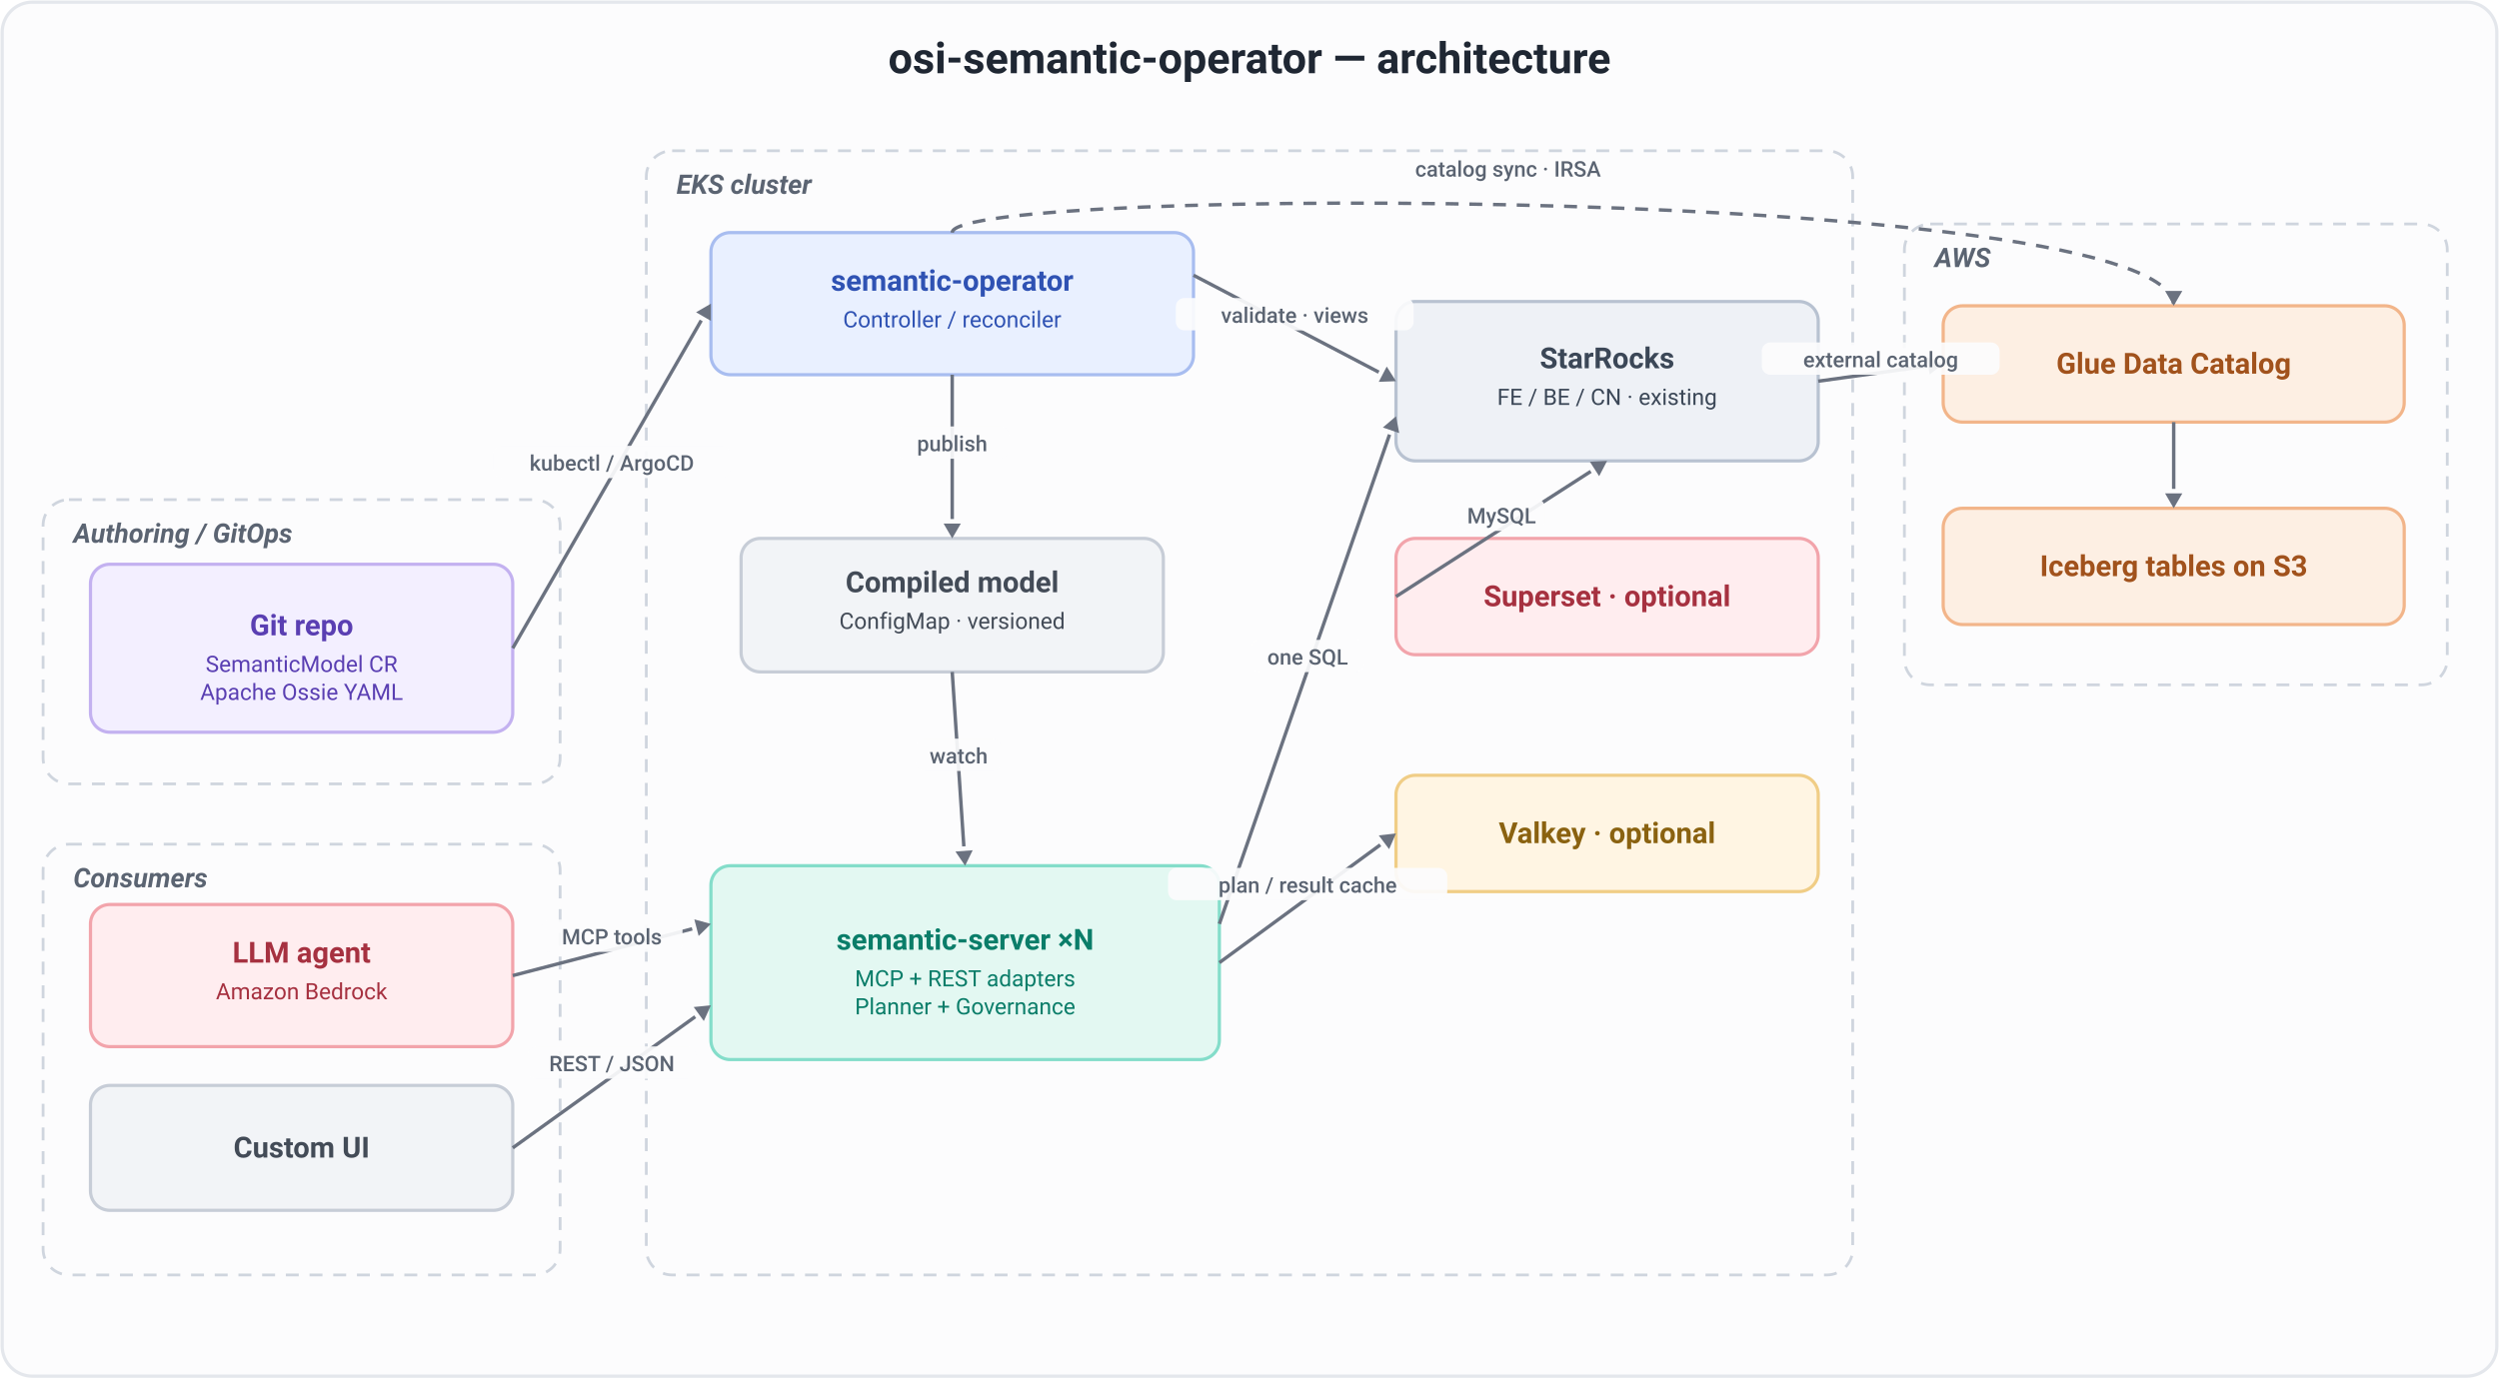
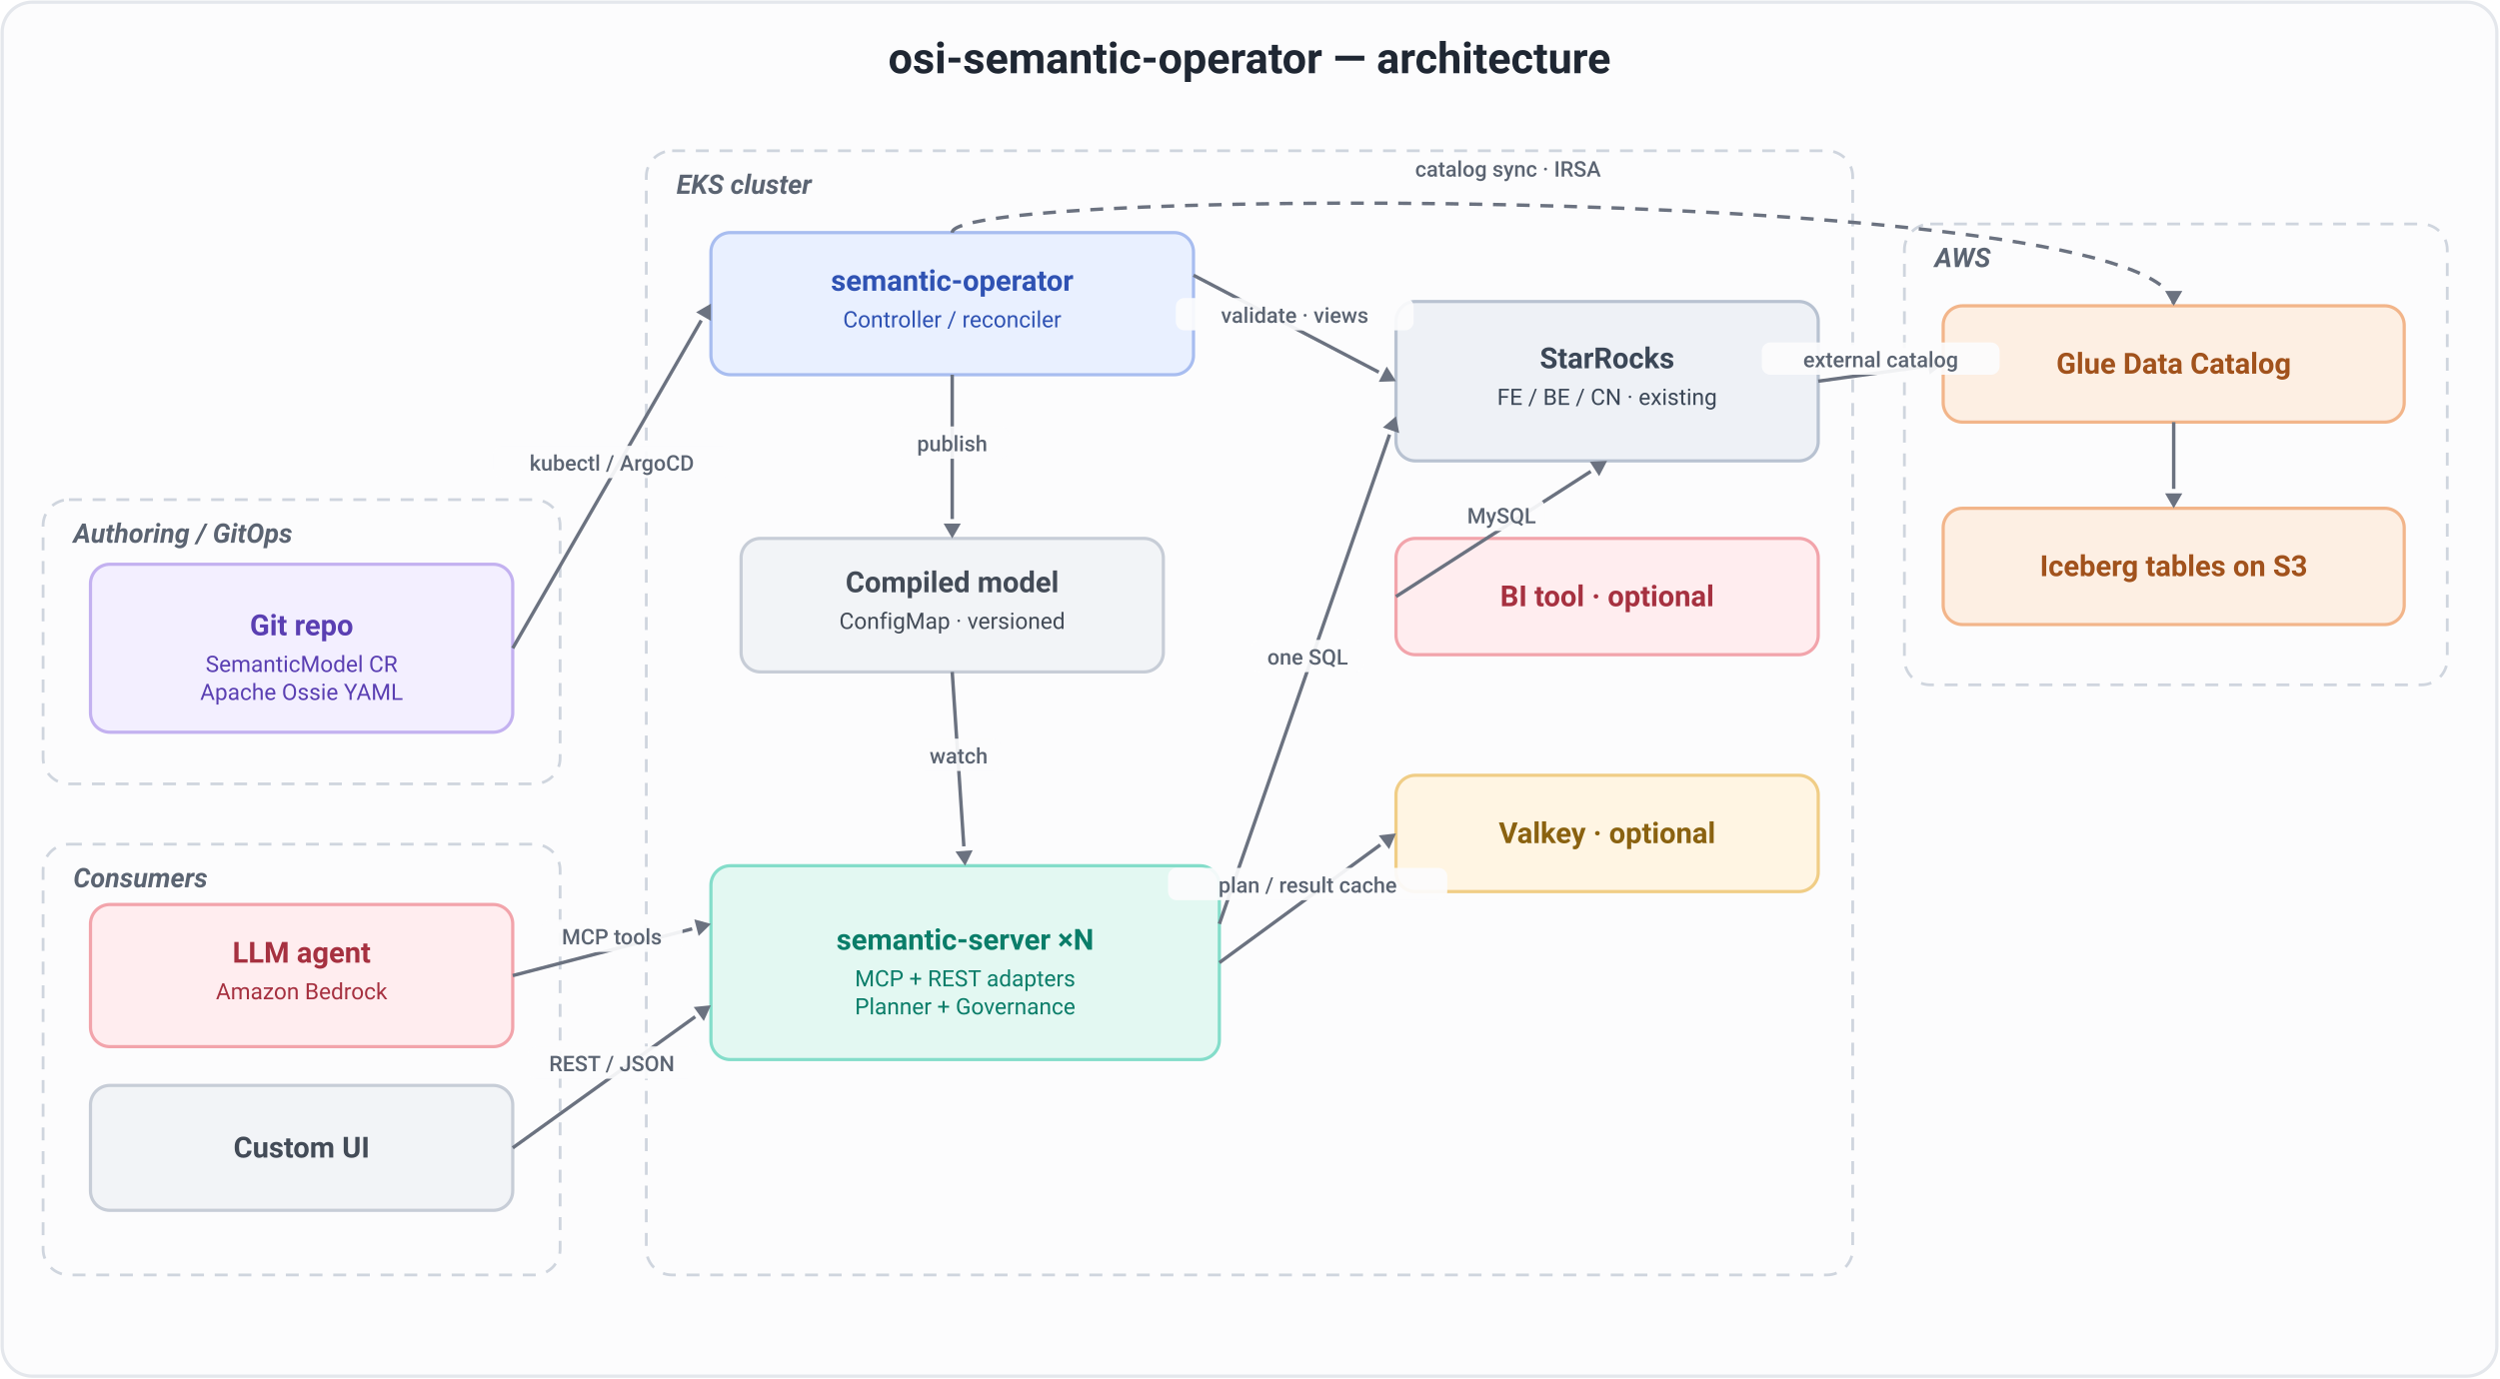
<svg xmlns="http://www.w3.org/2000/svg" width="1160" height="640" viewBox="0 0 1160 640" role="img">
  <rect x="1" y="1" width="1158" height="638" rx="14" fill="#fcfcfd" stroke="#e4e7ec" stroke-width="1.5" />
  <text x="580.0" y="34.0" font-family="-apple-system, BlinkMacSystemFont, 'Segoe UI', Roboto, Helvetica, Arial, sans-serif" font-size="20" font-weight="700" fill="#1f2733" text-anchor="middle">osi-semantic-operator — architecture</text>
  <rect x="20" y="232" width="240" height="132" rx="12" fill="none" stroke="#cfd5de" stroke-width="1.3" stroke-dasharray="6 5" />
  <text x="34.0" y="252.0" font-family="-apple-system, BlinkMacSystemFont, 'Segoe UI', Roboto, Helvetica, Arial, sans-serif" font-size="12.5" font-weight="600" fill="#5b6472" text-anchor="start" font-style="italic">Authoring / GitOps</text>
  <rect x="20" y="392" width="240" height="200" rx="12" fill="none" stroke="#cfd5de" stroke-width="1.3" stroke-dasharray="6 5" />
  <text x="34.0" y="412.0" font-family="-apple-system, BlinkMacSystemFont, 'Segoe UI', Roboto, Helvetica, Arial, sans-serif" font-size="12.5" font-weight="600" fill="#5b6472" text-anchor="start" font-style="italic">Consumers</text>
  <rect x="300" y="70" width="560" height="522" rx="12" fill="none" stroke="#cfd5de" stroke-width="1.3" stroke-dasharray="6 5" />
  <text x="314.0" y="90.0" font-family="-apple-system, BlinkMacSystemFont, 'Segoe UI', Roboto, Helvetica, Arial, sans-serif" font-size="12.5" font-weight="600" fill="#5b6472" text-anchor="start" font-style="italic">EKS cluster</text>
  <rect x="884" y="104" width="252" height="214" rx="12" fill="none" stroke="#cfd5de" stroke-width="1.3" stroke-dasharray="6 5" />
  <text x="898.0" y="124.0" font-family="-apple-system, BlinkMacSystemFont, 'Segoe UI', Roboto, Helvetica, Arial, sans-serif" font-size="12.5" font-weight="600" fill="#5b6472" text-anchor="start" font-style="italic">AWS</text>
  <rect x="42" y="262" width="196" height="78" rx="9" fill="#f3efff" stroke="#c3b1f0" stroke-width="1.5" />
  <text x="140.0" y="295.0" font-family="-apple-system, BlinkMacSystemFont, 'Segoe UI', Roboto, Helvetica, Arial, sans-serif" font-size="13.5" font-weight="700" fill="#5a3fb2" text-anchor="middle">Git repo</text>
  <text x="140.0" y="312.0" font-family="-apple-system, BlinkMacSystemFont, 'Segoe UI', Roboto, Helvetica, Arial, sans-serif" font-size="10.5" font-weight="400" fill="#5a3fb2" text-anchor="middle">SemanticModel CR</text>
  <text x="140.0" y="325.0" font-family="-apple-system, BlinkMacSystemFont, 'Segoe UI', Roboto, Helvetica, Arial, sans-serif" font-size="10.5" font-weight="400" fill="#5a3fb2" text-anchor="middle">Apache Ossie YAML</text>
  <rect x="42" y="420" width="196" height="66" rx="9" fill="#ffedef" stroke="#f2a4ab" stroke-width="1.5" />
  <text x="140.0" y="447.0" font-family="-apple-system, BlinkMacSystemFont, 'Segoe UI', Roboto, Helvetica, Arial, sans-serif" font-size="13.5" font-weight="700" fill="#a63140" text-anchor="middle">LLM agent</text>
  <text x="140.0" y="464.0" font-family="-apple-system, BlinkMacSystemFont, 'Segoe UI', Roboto, Helvetica, Arial, sans-serif" font-size="10.5" font-weight="400" fill="#a63140" text-anchor="middle">Amazon Bedrock</text>
  <rect x="42" y="504" width="196" height="58" rx="9" fill="#f2f4f7" stroke="#c7cdd7" stroke-width="1.5" />
  <text x="140.0" y="537.5" font-family="-apple-system, BlinkMacSystemFont, 'Segoe UI', Roboto, Helvetica, Arial, sans-serif" font-size="13.5" font-weight="700" fill="#434b57" text-anchor="middle">Custom UI</text>
  <rect x="330" y="108" width="224" height="66" rx="9" fill="#e9f0ff" stroke="#a8bdf0" stroke-width="1.5" />
  <text x="442.0" y="135.0" font-family="-apple-system, BlinkMacSystemFont, 'Segoe UI', Roboto, Helvetica, Arial, sans-serif" font-size="13.5" font-weight="700" fill="#2f52b3" text-anchor="middle">semantic-operator</text>
  <text x="442.0" y="152.0" font-family="-apple-system, BlinkMacSystemFont, 'Segoe UI', Roboto, Helvetica, Arial, sans-serif" font-size="10.5" font-weight="400" fill="#2f52b3" text-anchor="middle">Controller / reconciler</text>
  <rect x="344" y="250" width="196" height="62" rx="9" fill="#f2f4f7" stroke="#c7cdd7" stroke-width="1.5" />
  <text x="442.0" y="275.0" font-family="-apple-system, BlinkMacSystemFont, 'Segoe UI', Roboto, Helvetica, Arial, sans-serif" font-size="13.5" font-weight="700" fill="#434b57" text-anchor="middle">Compiled model</text>
  <text x="442.0" y="292.0" font-family="-apple-system, BlinkMacSystemFont, 'Segoe UI', Roboto, Helvetica, Arial, sans-serif" font-size="10.5" font-weight="400" fill="#434b57" text-anchor="middle">ConfigMap · versioned</text>
  <rect x="330" y="402" width="236" height="90" rx="9" fill="#e3f8f2" stroke="#84ddca" stroke-width="1.5" />
  <text x="448.0" y="441.0" font-family="-apple-system, BlinkMacSystemFont, 'Segoe UI', Roboto, Helvetica, Arial, sans-serif" font-size="13.5" font-weight="700" fill="#0a7d69" text-anchor="middle">semantic-server ×N</text>
  <text x="448.0" y="458.0" font-family="-apple-system, BlinkMacSystemFont, 'Segoe UI', Roboto, Helvetica, Arial, sans-serif" font-size="10.5" font-weight="400" fill="#0a7d69" text-anchor="middle">MCP + REST adapters</text>
  <text x="448.0" y="471.0" font-family="-apple-system, BlinkMacSystemFont, 'Segoe UI', Roboto, Helvetica, Arial, sans-serif" font-size="10.5" font-weight="400" fill="#0a7d69" text-anchor="middle">Planner + Governance</text>
  <rect x="648" y="140" width="196" height="74" rx="9" fill="#eef1f6" stroke="#b8c2d1" stroke-width="1.5" />
  <text x="746.0" y="171.0" font-family="-apple-system, BlinkMacSystemFont, 'Segoe UI', Roboto, Helvetica, Arial, sans-serif" font-size="13.5" font-weight="700" fill="#3b4757" text-anchor="middle">StarRocks</text>
  <text x="746.0" y="188.0" font-family="-apple-system, BlinkMacSystemFont, 'Segoe UI', Roboto, Helvetica, Arial, sans-serif" font-size="10.5" font-weight="400" fill="#3b4757" text-anchor="middle">FE / BE / CN · existing</text>
  <rect x="648" y="250" width="196" height="54" rx="9" fill="#ffedef" stroke="#f2a4ab" stroke-width="1.5" />
-   <text x="746.0" y="281.5" font-family="-apple-system, BlinkMacSystemFont, 'Segoe UI', Roboto, Helvetica, Arial, sans-serif" font-size="13.5" font-weight="700" fill="#a63140" text-anchor="middle">Superset · optional</text>
+   <text x="746.0" y="281.5" font-family="-apple-system, BlinkMacSystemFont, 'Segoe UI', Roboto, Helvetica, Arial, sans-serif" font-size="13.5" font-weight="700" fill="#a63140" text-anchor="middle">BI tool · optional</text>
  <rect x="648" y="360" width="196" height="54" rx="9" fill="#fff5e3" stroke="#f0cd86" stroke-width="1.5" />
  <text x="746.0" y="391.5" font-family="-apple-system, BlinkMacSystemFont, 'Segoe UI', Roboto, Helvetica, Arial, sans-serif" font-size="13.5" font-weight="700" fill="#8a6210" text-anchor="middle">Valkey · optional</text>
  <rect x="902" y="142" width="214" height="54" rx="9" fill="#fdefe3" stroke="#f2b58a" stroke-width="1.5" />
  <text x="1009.0" y="173.5" font-family="-apple-system, BlinkMacSystemFont, 'Segoe UI', Roboto, Helvetica, Arial, sans-serif" font-size="13.5" font-weight="700" fill="#a1521c" text-anchor="middle">Glue Data Catalog</text>
  <rect x="902" y="236" width="214" height="54" rx="9" fill="#fdefe3" stroke="#f2b58a" stroke-width="1.5" />
  <text x="1009.0" y="267.5" font-family="-apple-system, BlinkMacSystemFont, 'Segoe UI', Roboto, Helvetica, Arial, sans-serif" font-size="13.5" font-weight="700" fill="#a1521c" text-anchor="middle">Iceberg tables on S3</text>
  <line x1="238.0" y1="301.0" x2="325.5" y2="148.8" stroke="#6b7280" stroke-width="1.6" />
  <polygon points="330.0,141.0 330.0,149.0 323.1,145.0" fill="#6b7280" />
  <rect x="228.8" y="207.0" width="110.4" height="15" rx="4" fill="#fcfcfd" opacity="0.92" />
  <text x="284.0" y="218.5" font-family="-apple-system, BlinkMacSystemFont, 'Segoe UI', Roboto, Helvetica, Arial, sans-serif" font-size="10" font-weight="500" fill="#5b6472" text-anchor="middle">kubectl / ArgoCD</text>
  <line x1="442.0" y1="174.0" x2="442.0" y2="241.0" stroke="#6b7280" stroke-width="1.6" />
  <polygon points="442.0,250.0 438.0,243.1 446.0,243.1" fill="#6b7280" />
  <rect x="415.6" y="198.0" width="52.8" height="15" rx="4" fill="#fcfcfd" opacity="0.92" />
  <text x="442.0" y="209.5" font-family="-apple-system, BlinkMacSystemFont, 'Segoe UI', Roboto, Helvetica, Arial, sans-serif" font-size="10" font-weight="500" fill="#5b6472" text-anchor="middle">publish</text>
  <line x1="442.0" y1="312.0" x2="447.4" y2="393.0" stroke="#6b7280" stroke-width="1.6" />
  <polygon points="448.0,402.0 443.5,395.4 451.5,394.8" fill="#6b7280" />
  <rect x="425.0" y="343.0" width="40.0" height="15" rx="4" fill="#fcfcfd" opacity="0.92" />
  <text x="445.0" y="354.5" font-family="-apple-system, BlinkMacSystemFont, 'Segoe UI', Roboto, Helvetica, Arial, sans-serif" font-size="10" font-weight="500" fill="#5b6472" text-anchor="middle">watch</text>
  <line x1="554.0" y1="127.8" x2="640.0" y2="172.8" stroke="#6b7280" stroke-width="1.6" />
  <polygon points="648.0,177.0 640.0,177.3 643.7,170.2" fill="#6b7280" />
  <rect x="545.8" y="138.4" width="110.4" height="15" rx="4" fill="#fcfcfd" opacity="0.92" />
  <text x="601.0" y="149.9" font-family="-apple-system, BlinkMacSystemFont, 'Segoe UI', Roboto, Helvetica, Arial, sans-serif" font-size="10" font-weight="500" fill="#5b6472" text-anchor="middle">validate · views</text>
  <line x1="566.0" y1="429.0" x2="645.0" y2="201.8" stroke="#6b7280" stroke-width="1.6" />
  <polygon points="648.0,193.3 649.5,201.1 641.9,198.5" fill="#6b7280" />
  <rect x="580.6" y="297.1" width="52.8" height="15" rx="4" fill="#fcfcfd" opacity="0.92" />
  <text x="607.0" y="308.6" font-family="-apple-system, BlinkMacSystemFont, 'Segoe UI', Roboto, Helvetica, Arial, sans-serif" font-size="10" font-weight="500" fill="#5b6472" text-anchor="middle">one SQL</text>
  <line x1="566.0" y1="447.0" x2="640.7" y2="392.3" stroke="#6b7280" stroke-width="1.6" />
  <polygon points="648.0,387.0 644.8,394.3 640.0,387.9" fill="#6b7280" />
  <rect x="542.2" y="403.0" width="129.6" height="15" rx="4" fill="#fcfcfd" opacity="0.92" />
  <text x="607.0" y="414.5" font-family="-apple-system, BlinkMacSystemFont, 'Segoe UI', Roboto, Helvetica, Arial, sans-serif" font-size="10" font-weight="500" fill="#5b6472" text-anchor="middle">plan / result cache</text>
  <line x1="648.0" y1="277.0" x2="738.4" y2="218.9" stroke="#6b7280" stroke-width="1.6" />
  <polygon points="746.0,214.0 742.3,221.1 738.0,214.4" fill="#6b7280" />
  <rect x="677.0" y="231.5" width="40.0" height="15" rx="4" fill="#fcfcfd" opacity="0.92" />
  <text x="697.0" y="243.0" font-family="-apple-system, BlinkMacSystemFont, 'Segoe UI', Roboto, Helvetica, Arial, sans-serif" font-size="10" font-weight="500" fill="#5b6472" text-anchor="middle">MySQL</text>
  <line x1="844.0" y1="177.0" x2="893.1" y2="170.2" stroke="#6b7280" stroke-width="1.6" />
  <polygon points="902.0,169.0 895.7,173.9 894.6,166.0" fill="#6b7280" />
  <rect x="817.8" y="159.0" width="110.4" height="15" rx="4" fill="#fcfcfd" opacity="0.92" />
  <text x="873.0" y="170.5" font-family="-apple-system, BlinkMacSystemFont, 'Segoe UI', Roboto, Helvetica, Arial, sans-serif" font-size="10" font-weight="500" fill="#5b6472" text-anchor="middle">external catalog</text>
  <line x1="1009.0" y1="196.0" x2="1009.0" y2="227.0" stroke="#6b7280" stroke-width="1.6" />
  <polygon points="1009.0,236.0 1005.0,229.1 1013.0,229.1" fill="#6b7280" />
  <line x1="238.0" y1="453.0" x2="321.3" y2="431.3" stroke="#6b7280" stroke-width="1.6" />
  <polygon points="330.0,429.0 324.3,434.6 322.3,426.9" fill="#6b7280" />
  <rect x="251.2" y="427.0" width="65.6" height="15" rx="4" fill="#fcfcfd" opacity="0.92" />
  <text x="284.0" y="438.5" font-family="-apple-system, BlinkMacSystemFont, 'Segoe UI', Roboto, Helvetica, Arial, sans-serif" font-size="10" font-weight="500" fill="#5b6472" text-anchor="middle">MCP tools</text>
  <line x1="238.0" y1="533.0" x2="322.7" y2="472.1" stroke="#6b7280" stroke-width="1.6" />
  <polygon points="330.0,466.8 326.7,474.1 322.0,467.6" fill="#6b7280" />
  <rect x="244.8" y="485.9" width="78.4" height="15" rx="4" fill="#fcfcfd" opacity="0.92" />
  <text x="284.0" y="497.4" font-family="-apple-system, BlinkMacSystemFont, 'Segoe UI', Roboto, Helvetica, Arial, sans-serif" font-size="10" font-weight="500" fill="#5b6472" text-anchor="middle">REST / JSON</text>
  <path d="M 442 108 C 442 86, 1009 86, 1009 142" fill="none" stroke="#6b7280" stroke-width="1.6" stroke-dasharray="6 5" />
  <polygon points="1009.0,142.0 1005.0,135.1 1013.0,135.1" fill="#6b7280" />
  <text x="700.0" y="82.0" font-family="-apple-system, BlinkMacSystemFont, 'Segoe UI', Roboto, Helvetica, Arial, sans-serif" font-size="10" font-weight="500" fill="#5b6472" text-anchor="middle">catalog sync · IRSA</text>
</svg>
